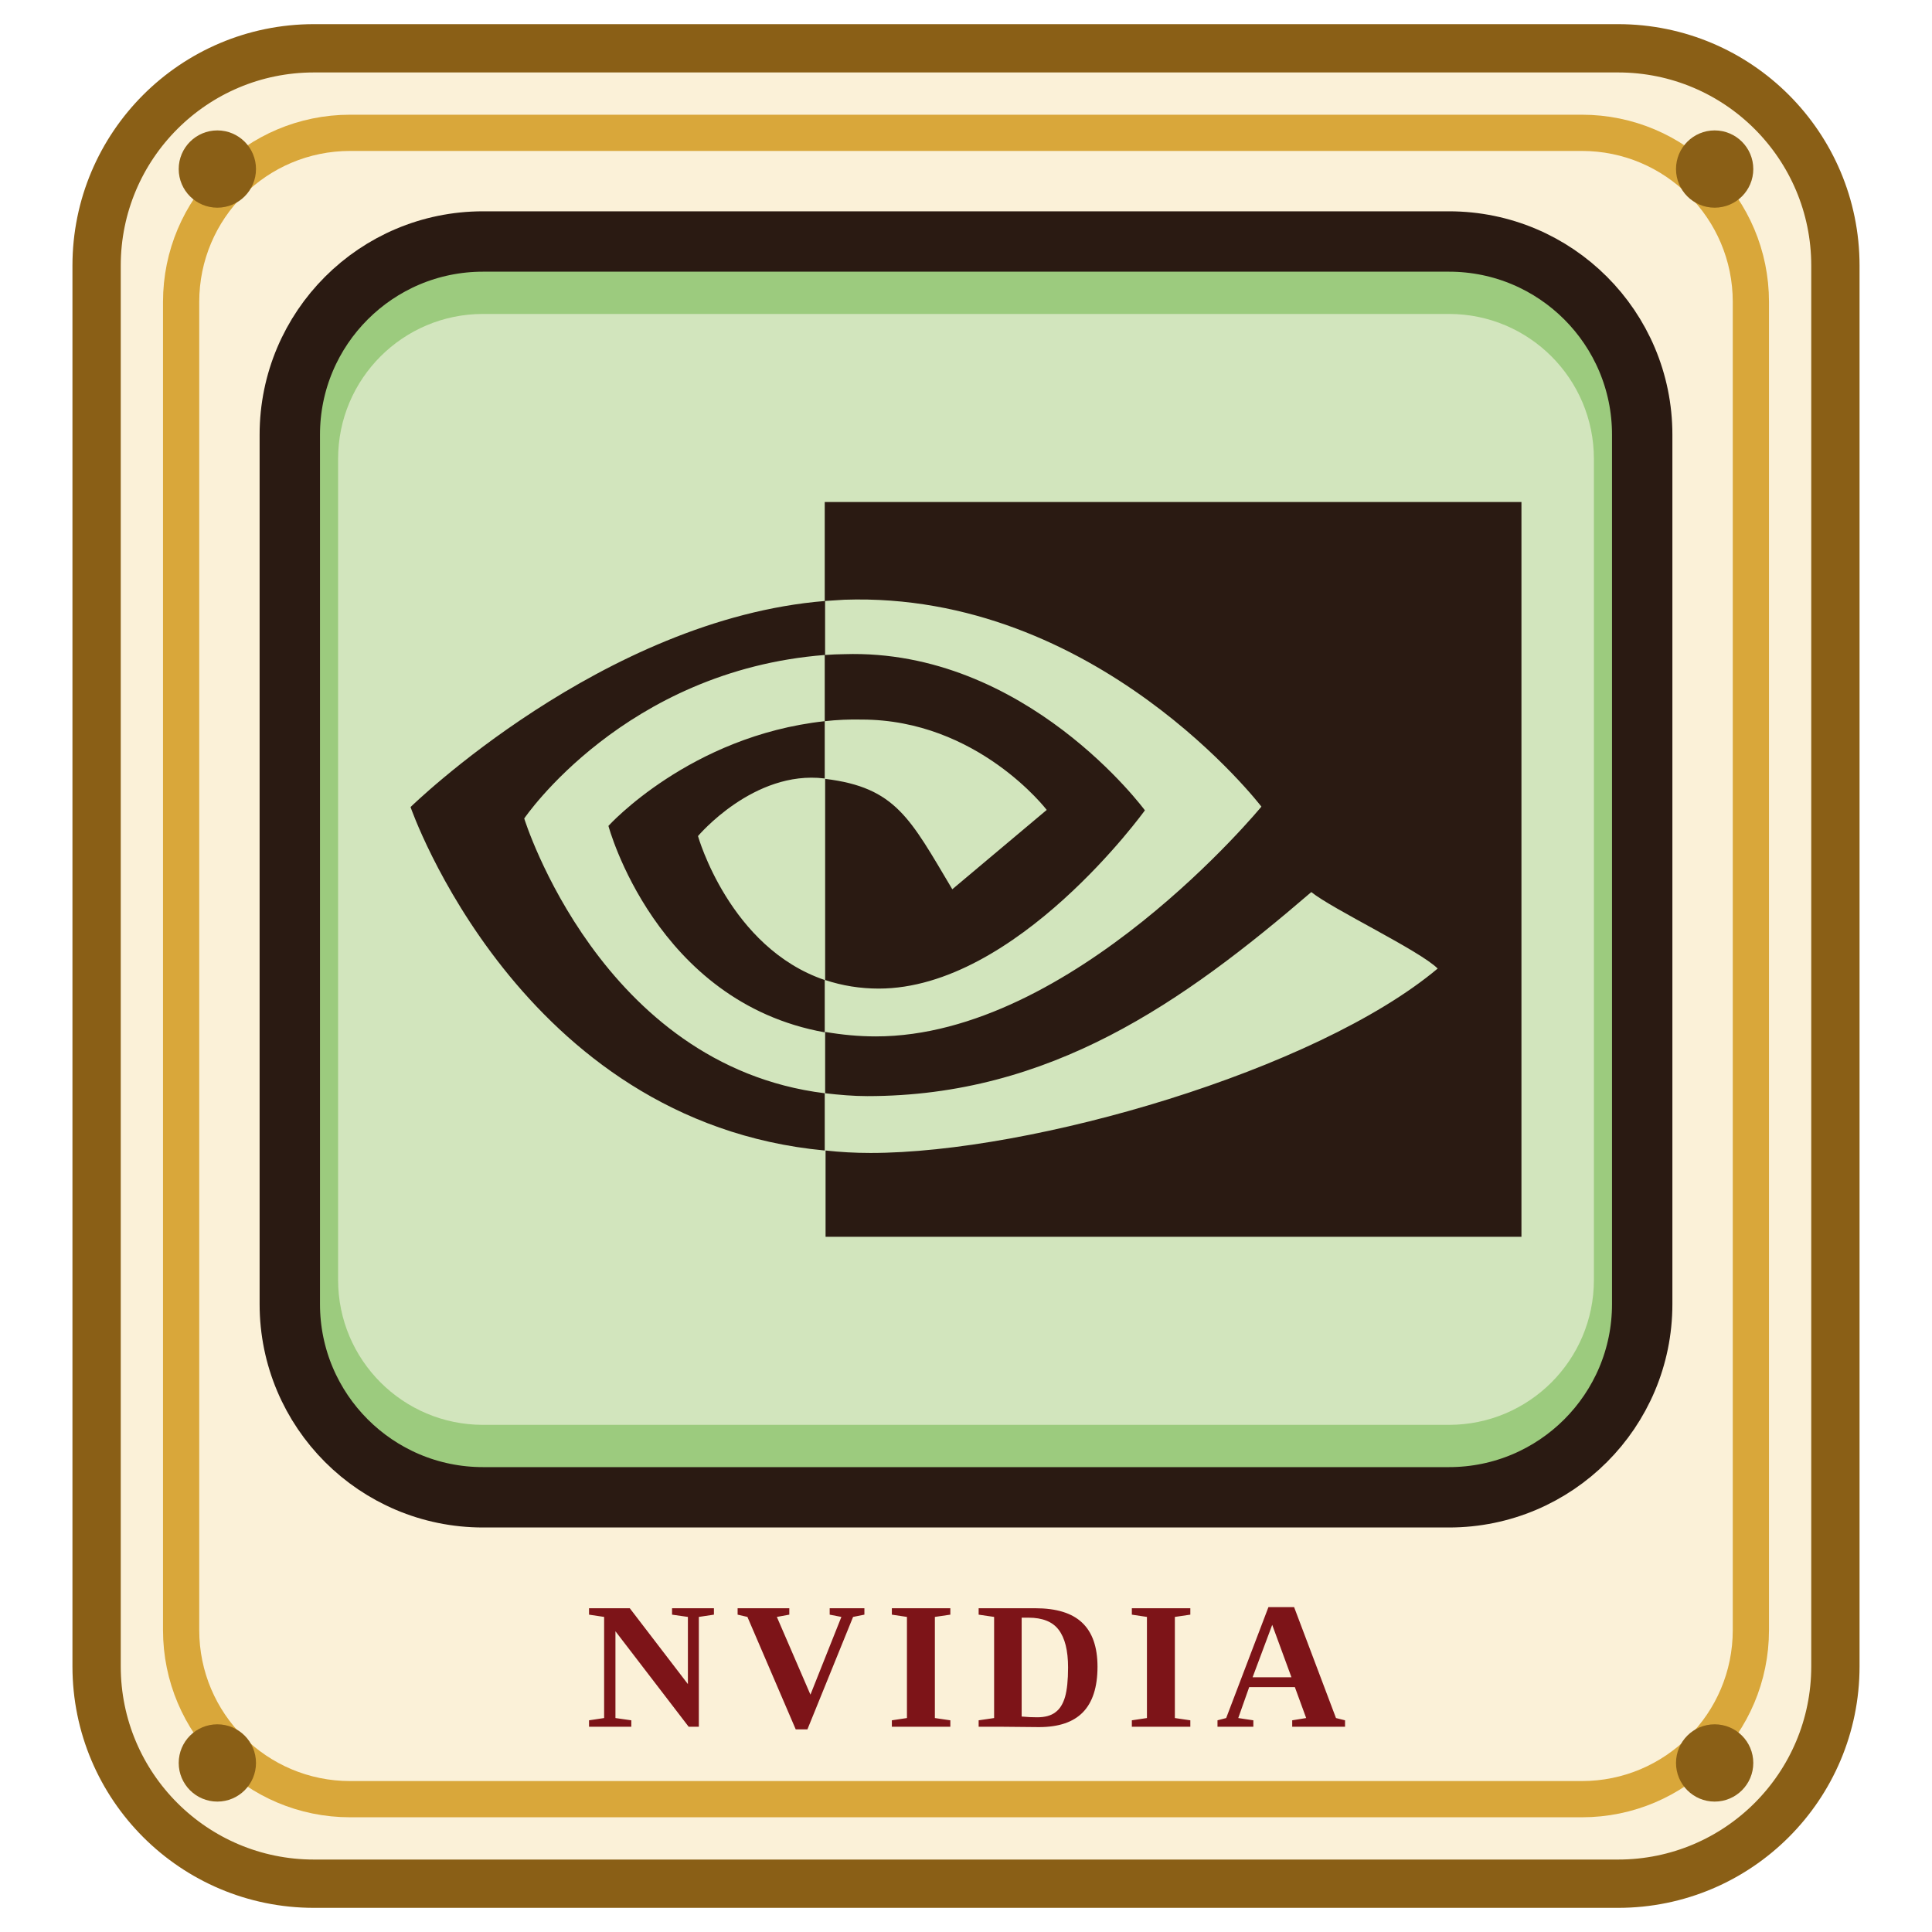
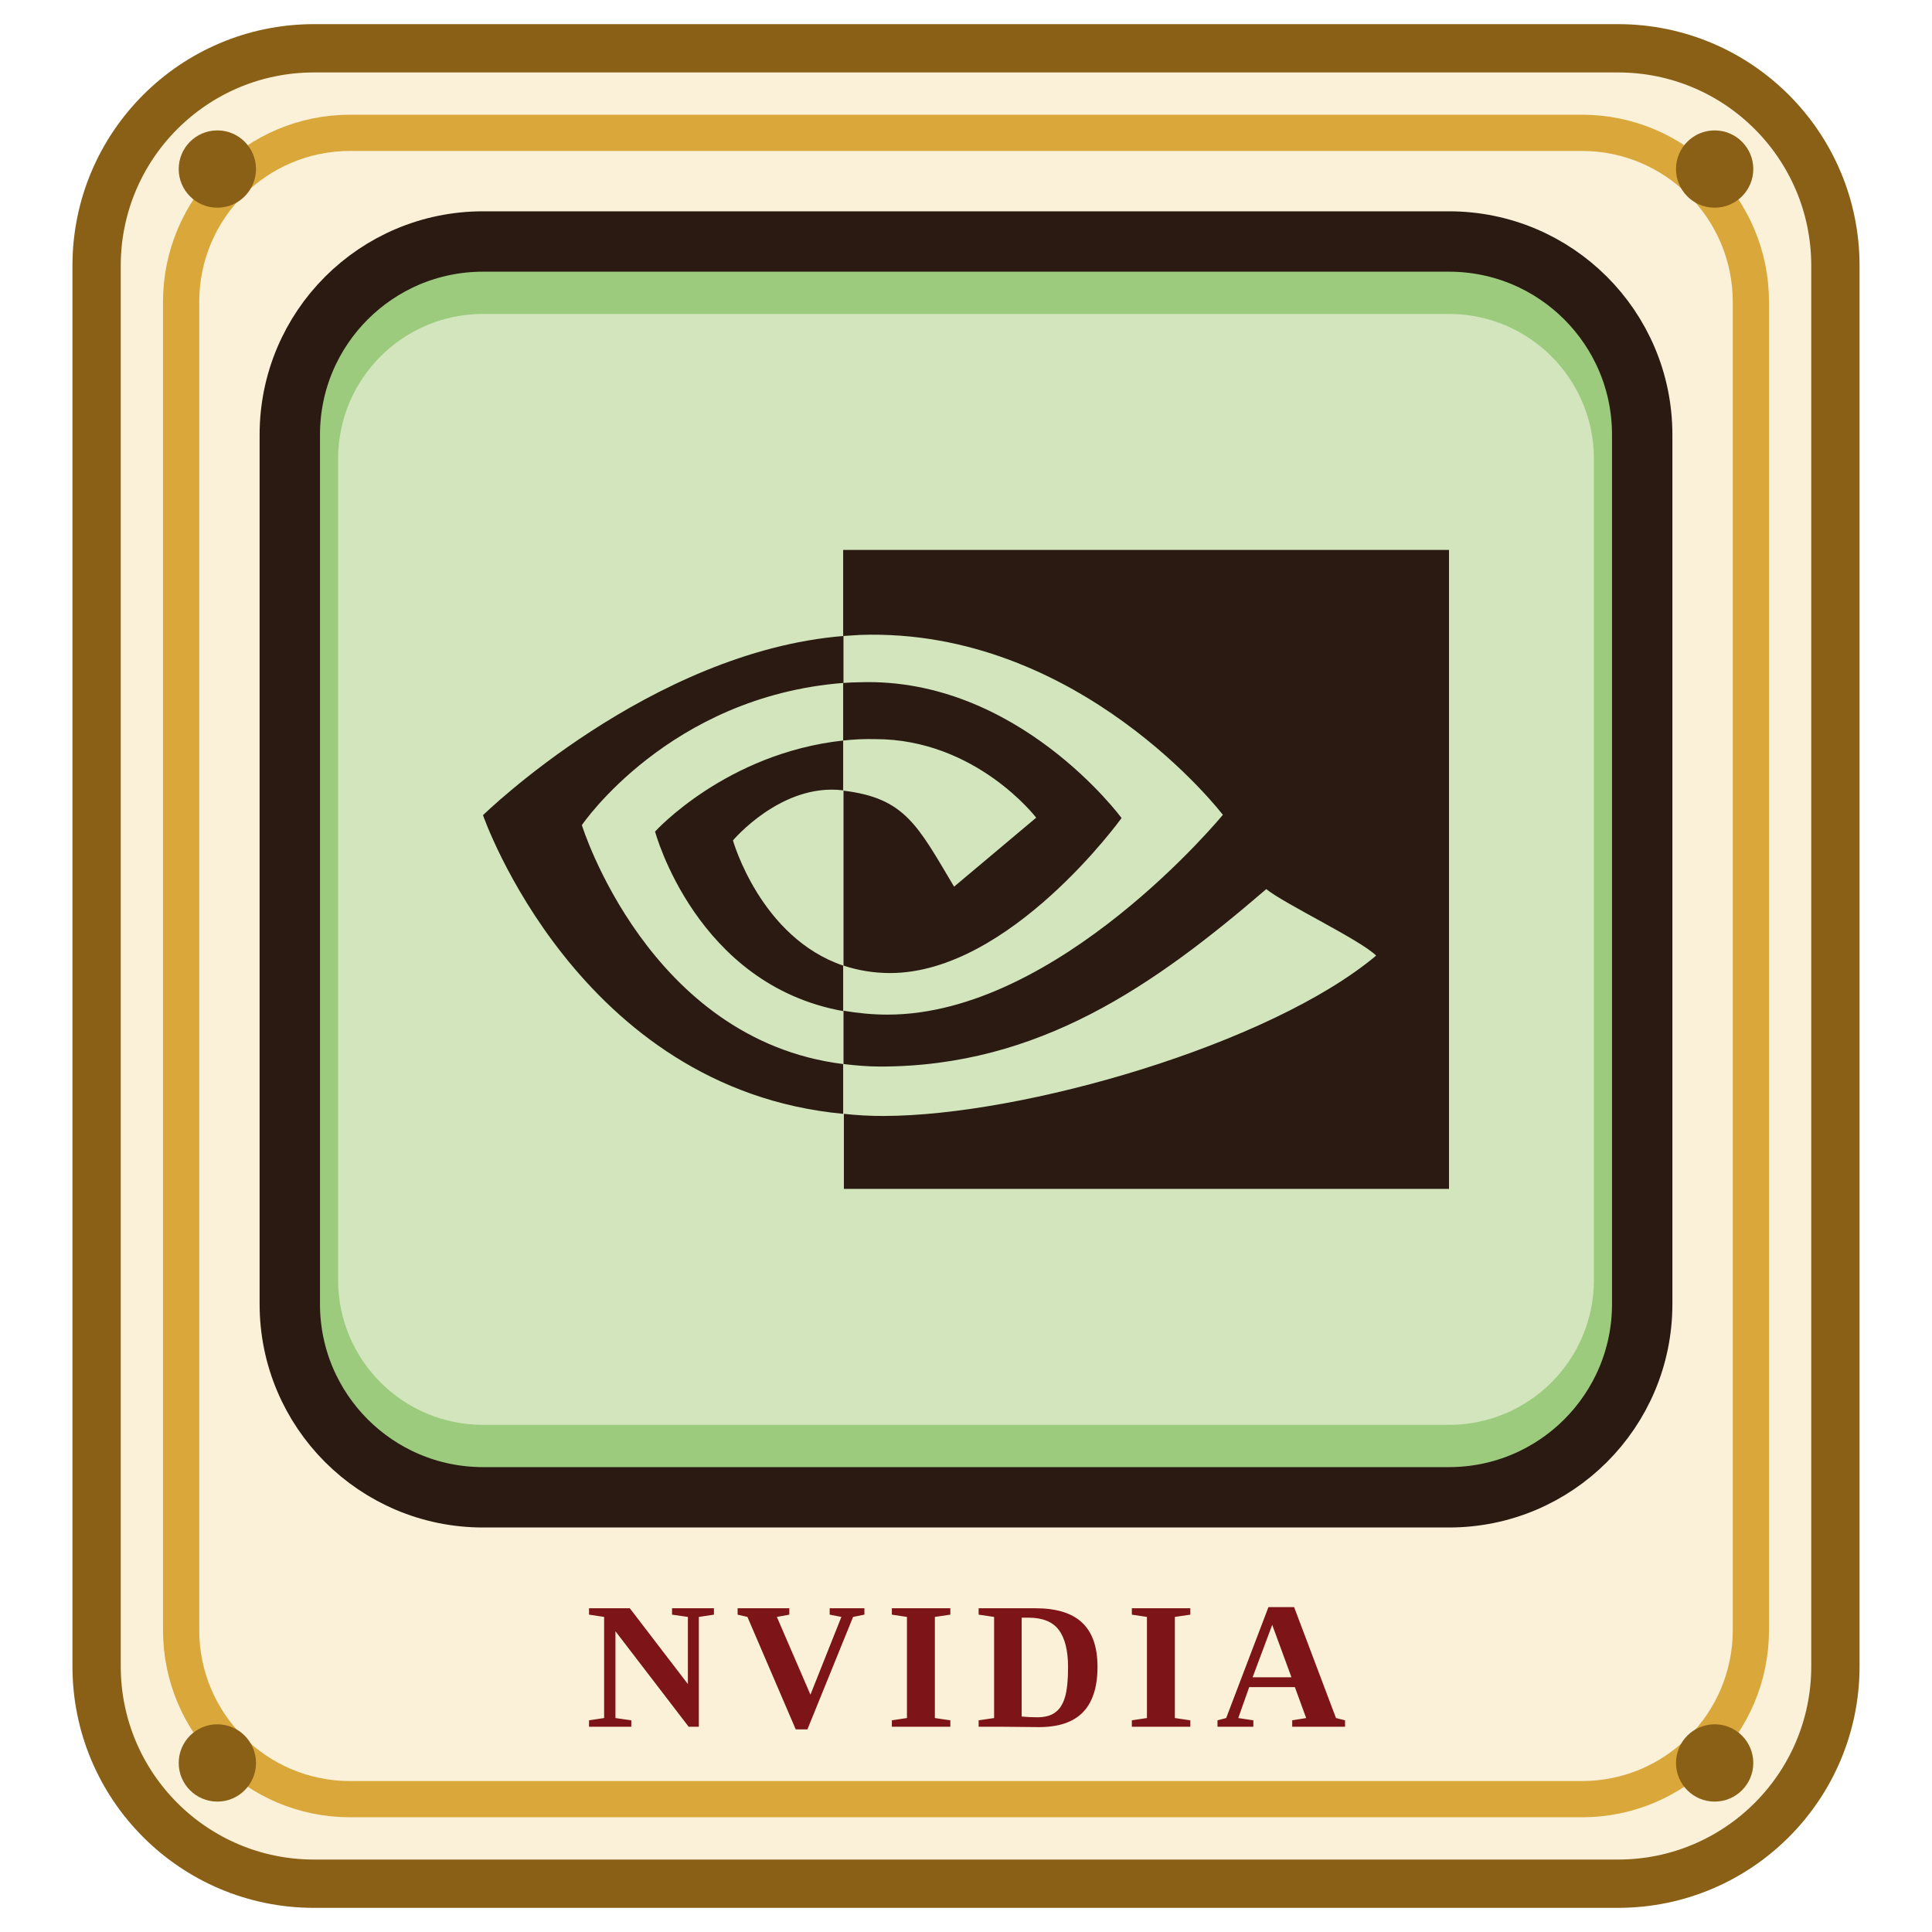
<svg xmlns="http://www.w3.org/2000/svg" viewBox="0 0 80 80">
  <rect x="4" y="2" width="72" height="76" rx="9" fill="#fbf1d8" stroke="#8a5f16" stroke-width="2" />
  <rect x="7.5" y="5.5" width="65" height="69" rx="7" fill="none" stroke="#d9a73a" stroke-width="1.5" />
  <rect x="12" y="10" width="56" height="52" rx="8" fill="#9ccb7e" stroke="#2a1a12" stroke-width="2.5" />
  <rect x="14" y="13" width="52" height="46" rx="6" fill="#fffaf0" opacity=".55" />
-   <svg x="15" y="13" width="50" height="46" viewBox="0 0 24 24" preserveAspectRatio="xMidYMid meet" fill="#2a1a12">
+   <svg x="19" y="16" width="42" height="40" viewBox="0 0 24 24" preserveAspectRatio="xMidYMid meet" fill="#2a1a12">
    <path d="M8.948 8.798v-1.43a6.7 6.7 0 0 1 .424-.018c3.922-.124 6.493 3.374 6.493 3.374s-2.774 3.851-5.75 3.851c-.398 0-.787-.062-1.158-.185v-4.346c1.528.185 1.837.857 2.747 2.385l2.04-1.714s-1.492-1.952-4-1.952a6.016 6.016 0 0 0-.796.035m0-4.735v2.138l.424-.027c5.45-.185 9.01 4.47 9.01 4.47s-4.08 4.964-8.33 4.964c-.37 0-.733-.035-1.095-.097v1.325c.3.035.61.062.91.062 3.957 0 6.82-2.023 9.593-4.408.459.371 2.34 1.263 2.73 1.652-2.633 2.208-8.772 3.984-12.253 3.984-.335 0-.653-.018-.971-.053v1.864H24V4.063zm0 10.326v1.131c-3.657-.654-4.673-4.46-4.673-4.46s1.758-1.944 4.673-2.262v1.237H8.94c-1.528-.186-2.73 1.245-2.73 1.245s.68 2.412 2.739 3.11M2.456 10.9s2.164-3.197 6.5-3.533V6.201C4.153 6.59 0 10.653 0 10.653s2.35 6.802 8.948 7.42v-1.237c-4.84-.6-6.492-5.936-6.492-5.936z" />
  </svg>
  <circle cx="9" cy="7" r="1.6" fill="#8a5f16" />
  <circle cx="71" cy="7" r="1.6" fill="#8a5f16" />
  <circle cx="9" cy="73" r="1.6" fill="#8a5f16" />
  <circle cx="71" cy="73" r="1.6" fill="#8a5f16" />
  <text x="40" y="71.5" text-anchor="middle" font-family="Georgia,'Times New Roman',serif" font-size="7.5" font-weight="700" letter-spacing=".8" fill="#7d1418">NVIDIA</text>
</svg>
